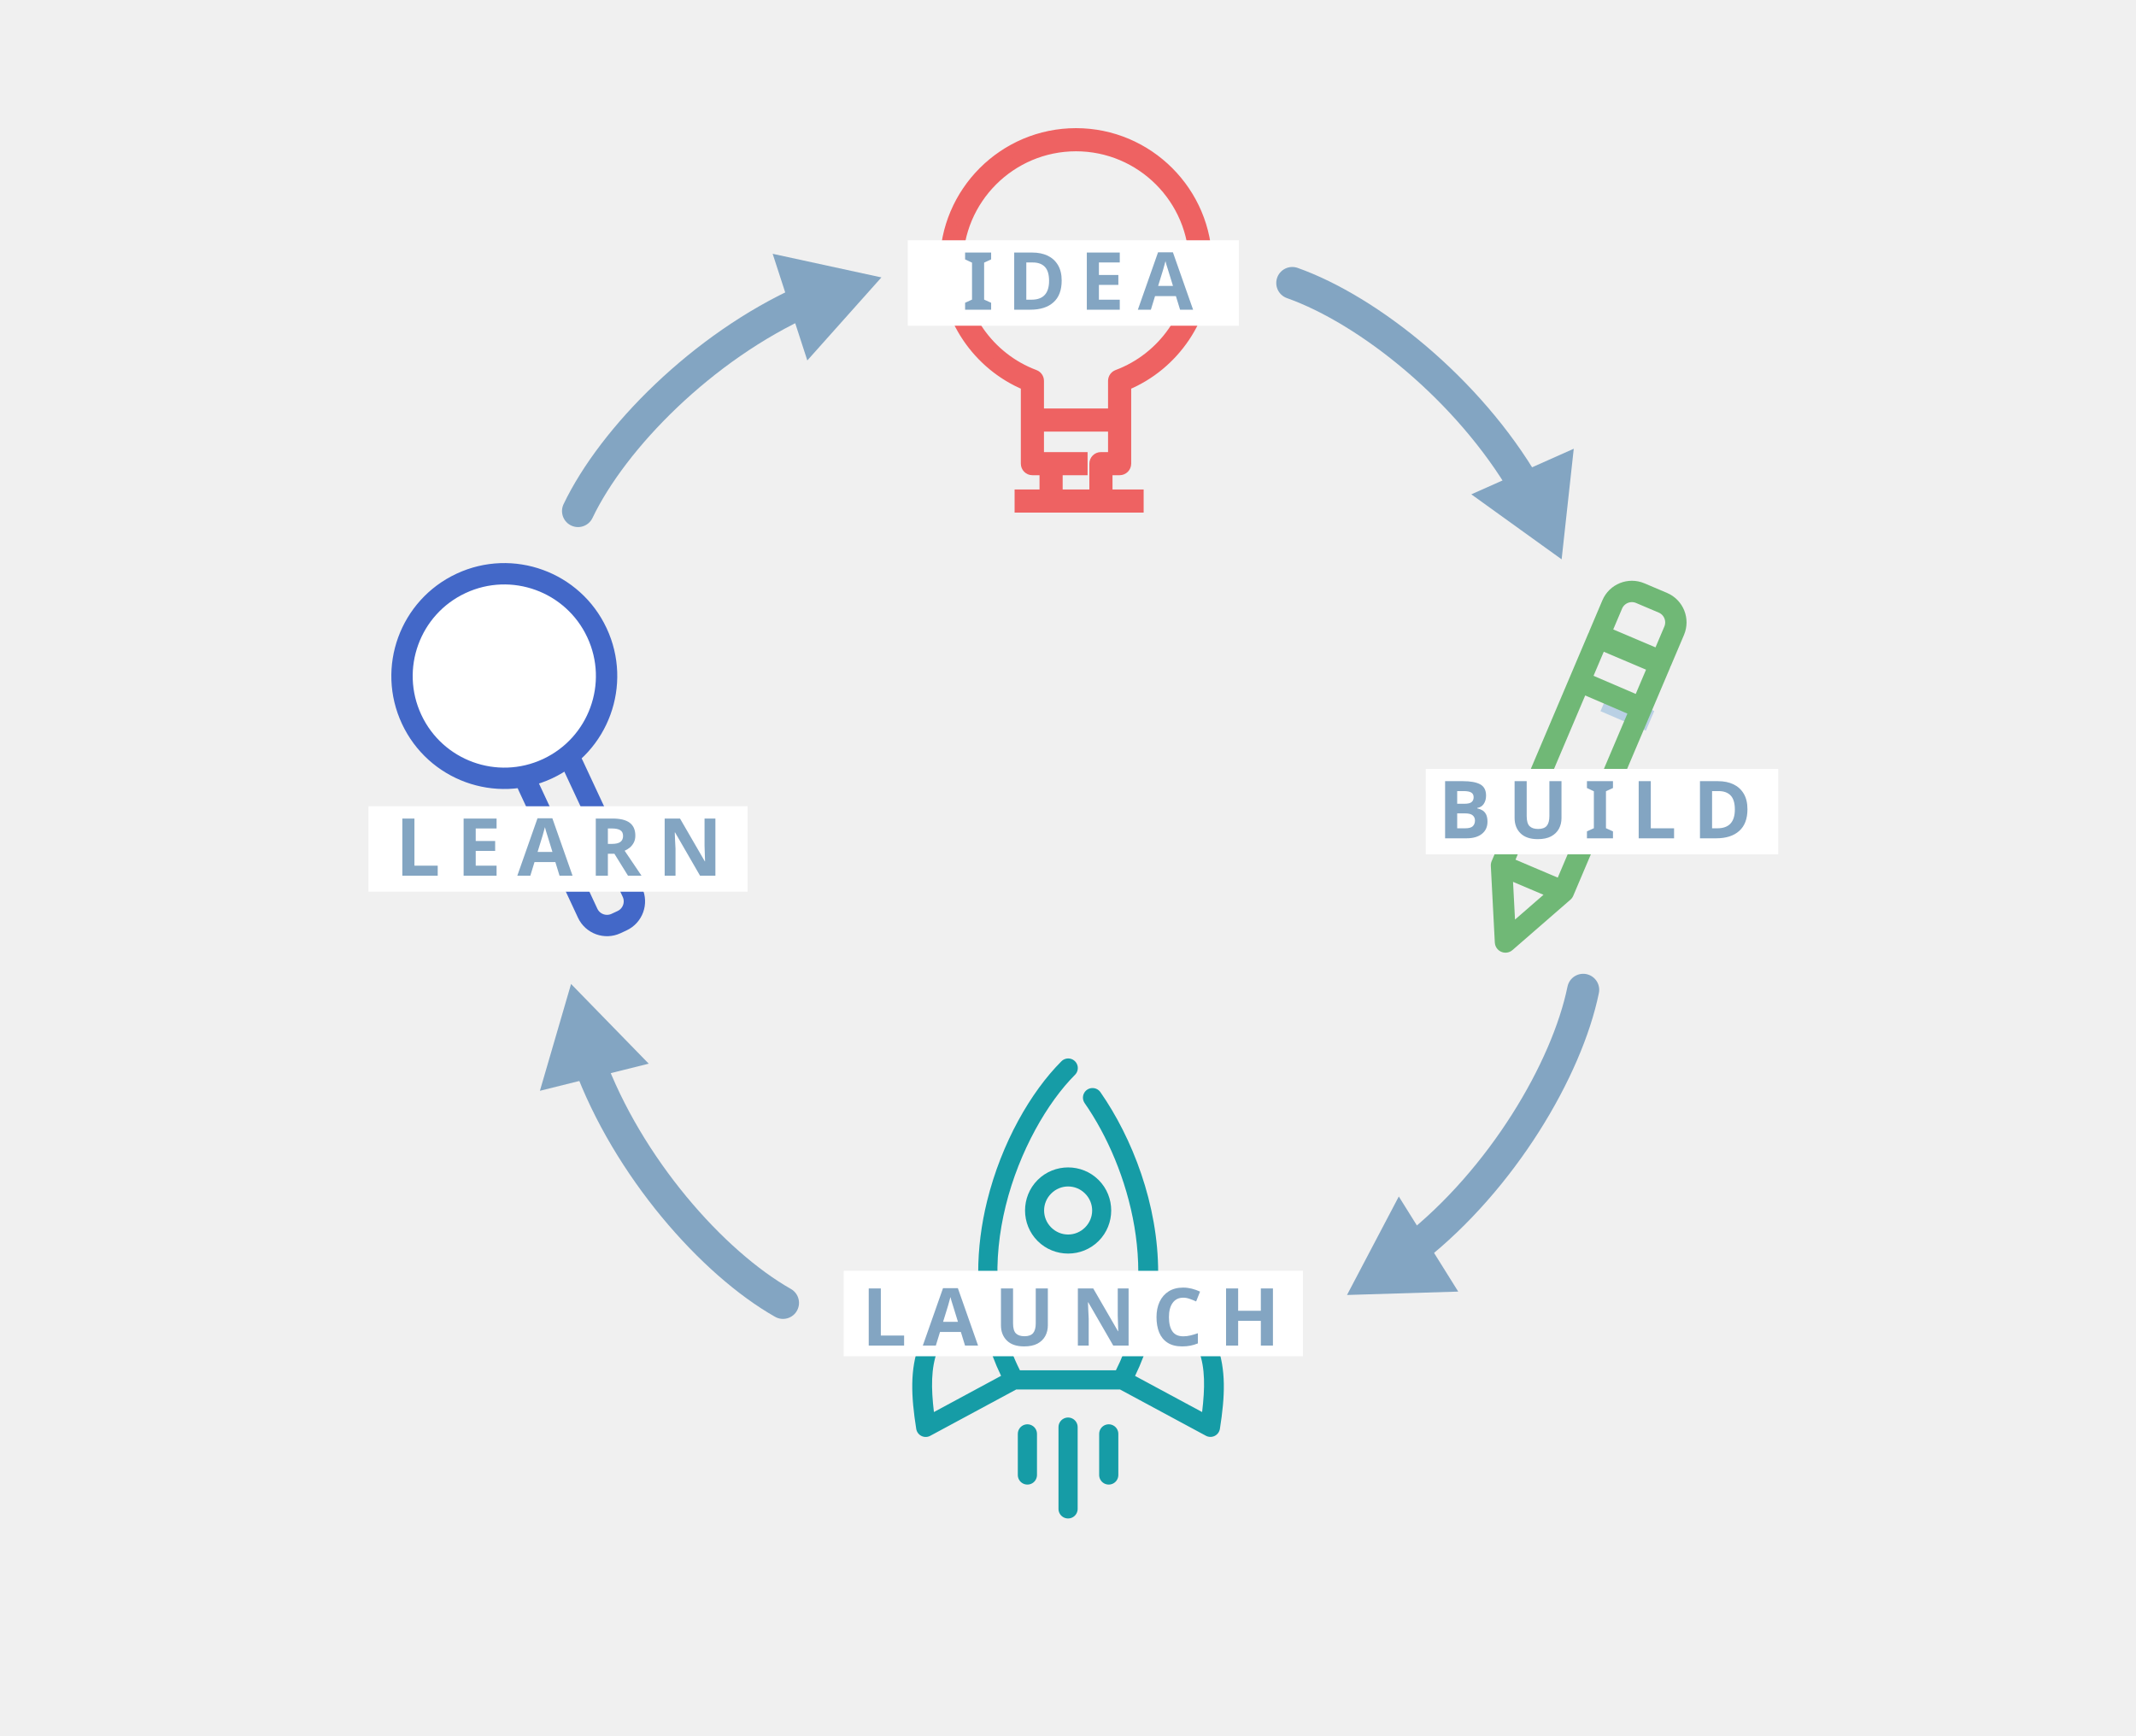
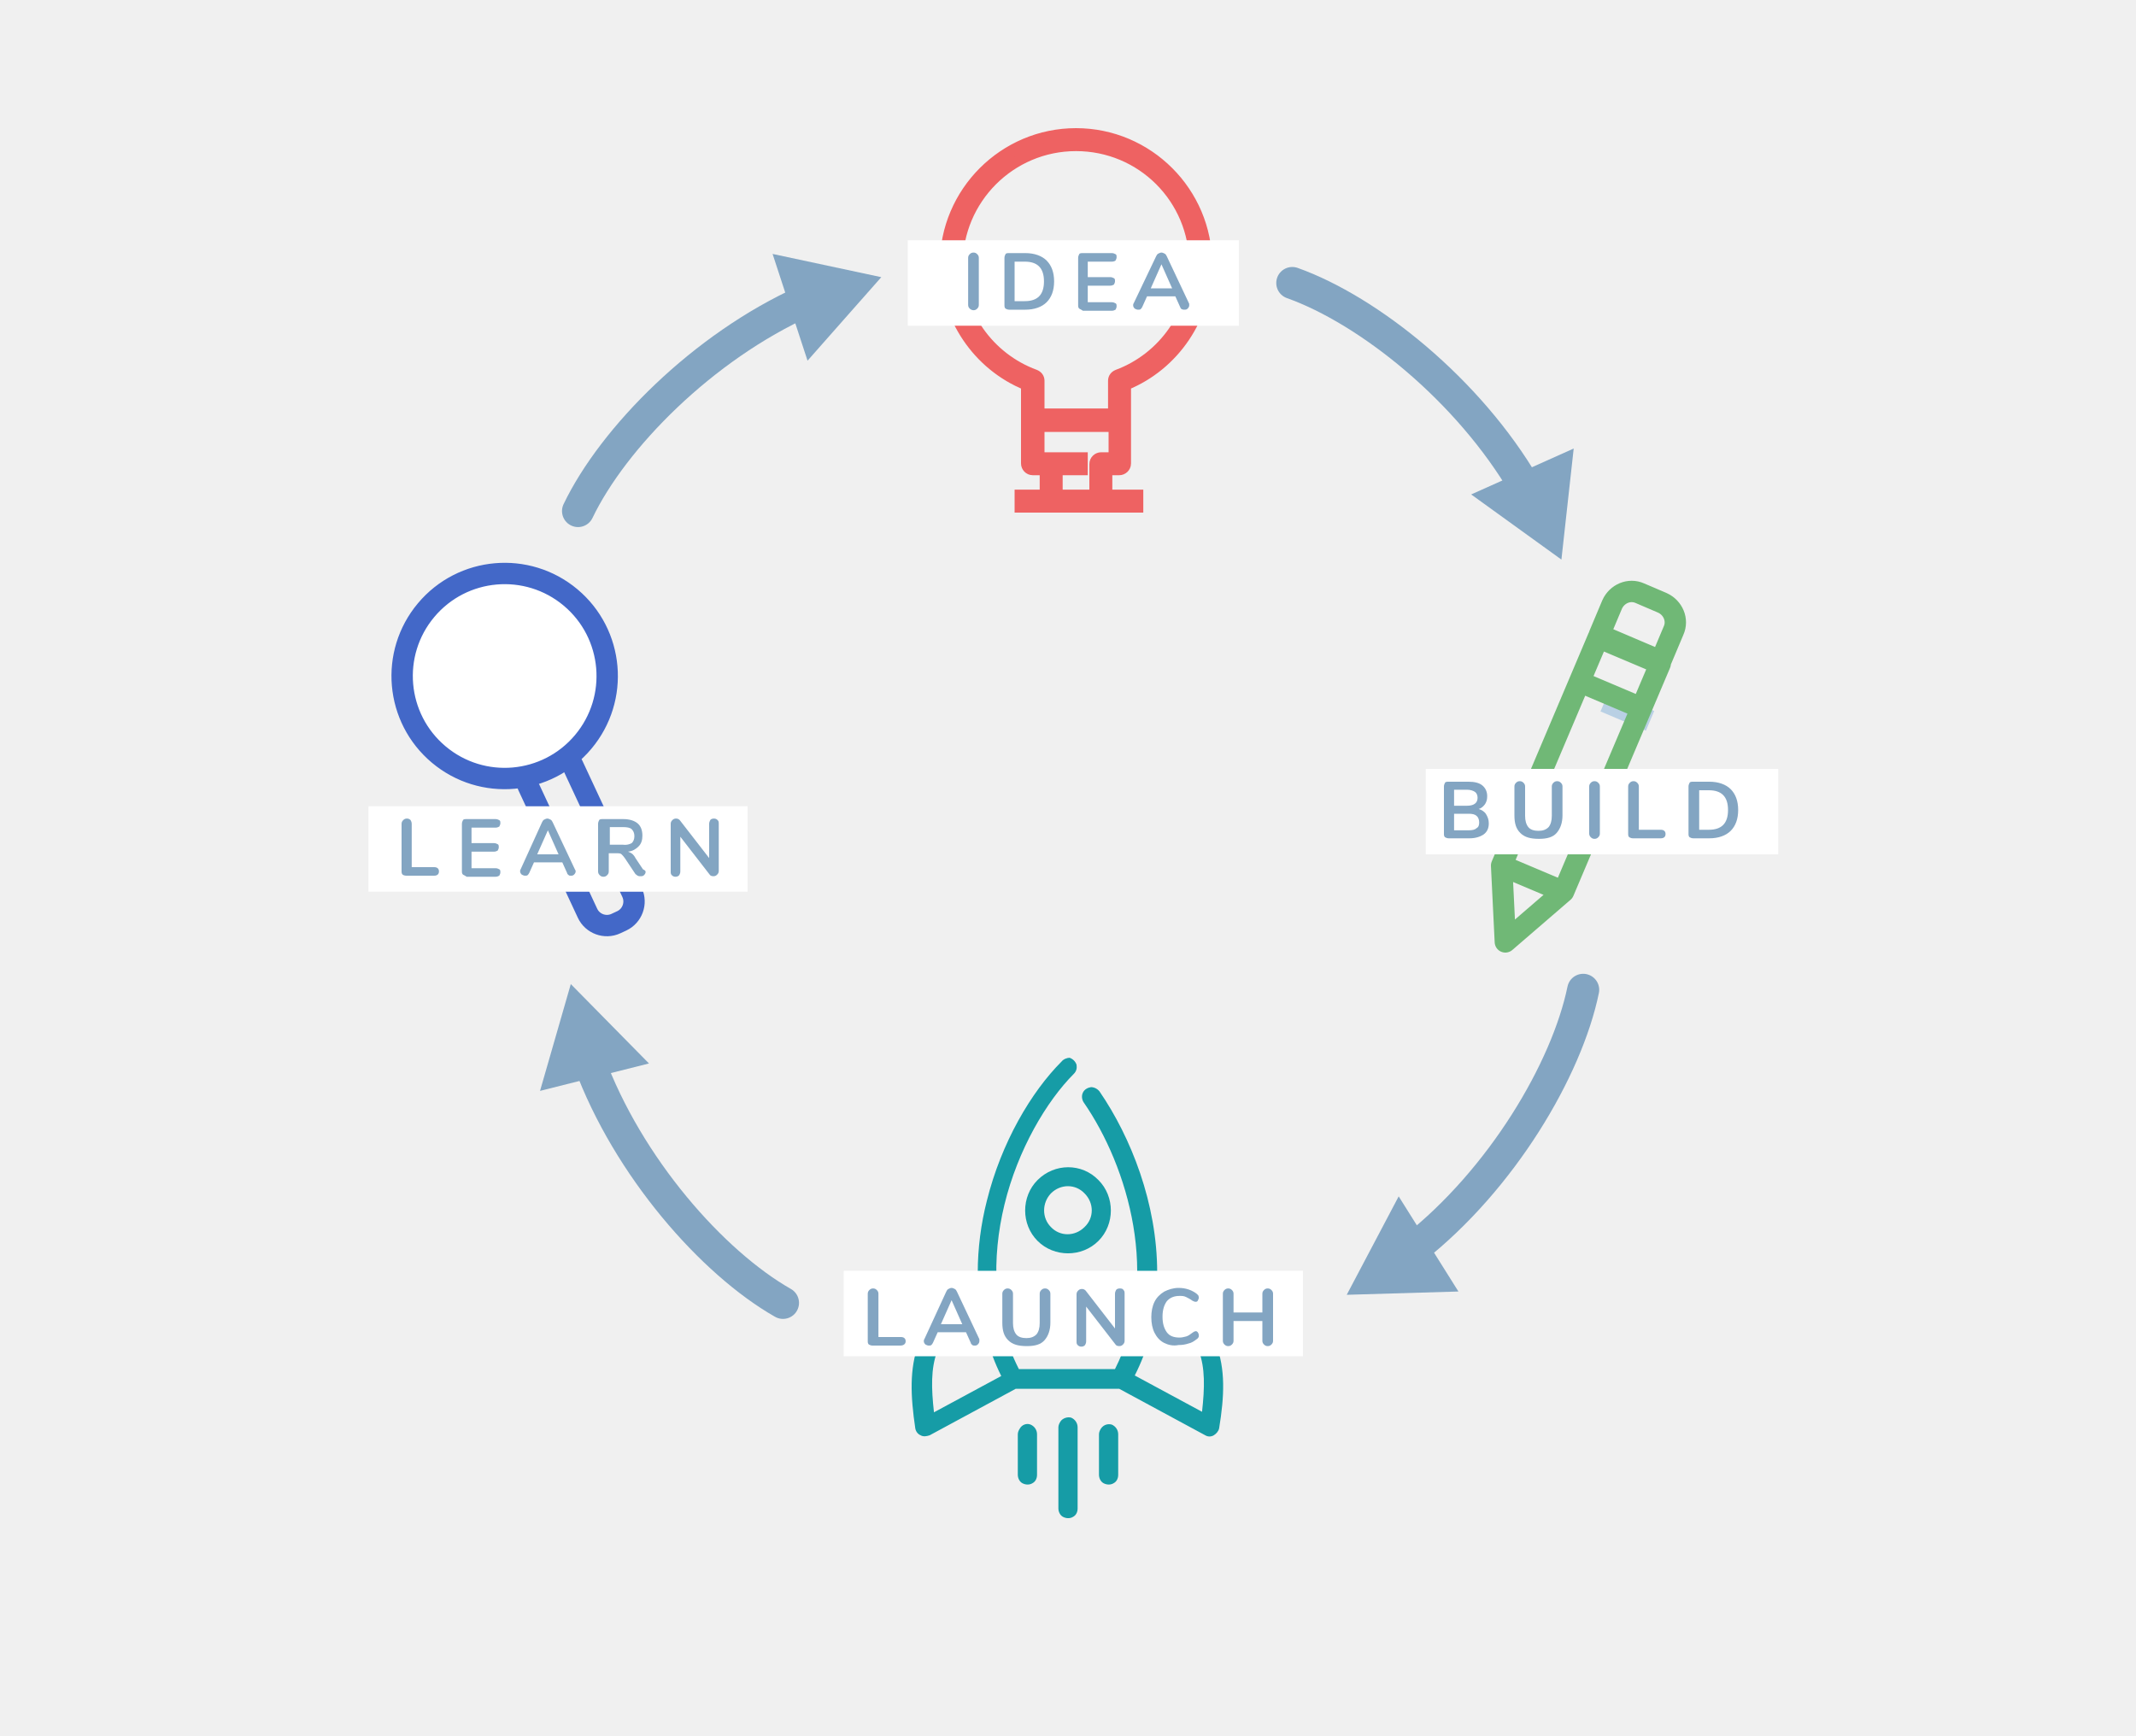
- <svg xmlns="http://www.w3.org/2000/svg" width="400px" height="325px" viewBox="0 0 400 325" version="1.1" style="background: #FFFFFF;">
-   <defs />
-   <g id="Page-1" stroke="none" stroke-width="1" fill="none" fill-rule="evenodd">
-     <g id="Home-Page-&gt;-Design-Solutions">
+ <svg xmlns="http://www.w3.org/2000/svg" version="1.1" id="Layer_1" x="0px" y="0px" viewBox="0 0 400 325" style="enable-background:new 0 0 400 325;" xml:space="preserve">
+   <style type="text/css">
+ 	.st0{fill:none;stroke:#83A5C2;stroke-width:6;stroke-linecap:round;}
+ 	.st1{fill:#83A5C2;}
+ 	.st2{fill:none;stroke:#4368C8;stroke-width:4;}
+ 	.st3{fill:#FFFFFF;stroke:#4368C8;stroke-width:4;}
+ 	.st4{fill:#FFFFFF;}
+ 	.st5{enable-background:new    ;}
+ 	.st6{fill:none;stroke:#B9D0E4;stroke-width:4;}
+ 	.st7{fill:none;stroke:#70B876;stroke-width:4;stroke-linecap:round;stroke-linejoin:round;}
+ 	.st8{fill:none;stroke:#70B876;stroke-width:4;}
+ 	.st9{fill:#EE6262;stroke:#EE6262;stroke-width:2;}
+ 	.st10{fill:#169CA6;}
+ </style>
+   <g id="Page-1">
+     <g id="Home-Page-_x3E_-Design-Solutions">
      <g id="Group-26" transform="translate(68, 25)">
        <g id="Group-30" transform="translate(19, 11)">
          <g id="Group-29" transform="translate(152, 17)">
-             <path d="M46.634,38.206 C36.027,19.98 17.314,5.087 3,0" id="Oval-3-Copy-2" stroke="#83A5C2" stroke-width="6" stroke-linecap="round" />
-             <polygon id="Triangle-2-Copy-3" fill="#83A5C2" transform="translate(49.77864, 43.53176) rotate(-24) translate(-49.77864, -43.53176) " points="49.779 52.532 39.279 34.532 60.279 34.532" />
+             <path id="Oval-3-Copy-2" class="st0" d="M46.6,38.2C36,20,17.3,5.1,3,0" />
+             <polygon id="Triangle-2-Copy-3" class="st1" points="53.4,51.8 36.5,39.6 55.7,31      " />
          </g>
          <g id="Group-29-Copy" transform="translate(183.6667, 181.2761) rotate(-278) translate(-183.6667, -181.2761) translate(150.6667, 151.2761)">
-             <path d="M48.634,38.206 C38.027,19.98 19.314,5.087 5,1.13686838e-13" id="Oval-3-Copy-3" stroke="#83A5C2" stroke-width="6" stroke-linecap="round" />
-             <polygon id="Triangle-2-Copy-4" fill="#83A5C2" transform="translate(51.77864, 43.53176) rotate(-24) translate(-51.77864, -43.53176) " points="51.779 52.532 41.279 34.532 62.279 34.532" />
+             <path id="Oval-3-Copy-3" class="st0" d="M48.6,38.2C38,20,19.3,5.1,5,0" />
+             <polygon id="Triangle-2-Copy-4" class="st1" points="55.4,51.8 38.5,39.6 57.7,31      " />
          </g>
          <g id="Group-29-Copy-2" transform="translate(37.34838, 173.1071) rotate(-170) translate(-37.34838, -173.1071) translate(5.348378, 142.6071)">
-             <path d="M47.634,38.206 C37.027,19.98 18.314,5.087 4,5.68434189e-14" id="Oval-3-Copy-4" stroke="#83A5C2" stroke-width="6" stroke-linecap="round" />
-             <polygon id="Triangle-2-Copy-5" fill="#83A5C2" transform="translate(49.79383, 43.7054) rotate(-24) translate(-49.79383, -43.7054) " points="49.794 52.705 39.294 34.705 60.294 34.705" />
+             <path id="Oval-3-Copy-4" class="st0" d="M47.6,38.2C37,20,18.3,5.1,4,0" />
+             <polygon id="Triangle-2-Copy-5" class="st1" points="53.5,51.9 36.5,39.8 55.7,31.2      " />
          </g>
          <g id="Group-29-Copy-3" transform="translate(53.95529, 35.4975) rotate(-84) translate(-53.95529, -35.4975) translate(21.45529, 5.4975)">
-             <path d="M48.634,38.206 C38.027,19.98 19.314,5.087 5,1.70530257e-13" id="Oval-3" stroke="#83A5C2" stroke-width="6" stroke-linecap="round" />
-             <polygon id="Triangle-2-Copy" fill="#83A5C2" transform="translate(50.79383, 43.7054) rotate(-24) translate(-50.79383, -43.7054) " points="50.794 52.705 40.294 34.705 61.294 34.705" />
+             <path id="Oval-3" class="st0" d="M48.6,38.2C38,20,19.3,5.1,5,0" />
+             <polygon id="Triangle-2-Copy" class="st1" points="54.5,51.9 37.5,39.8 56.7,31.2      " />
          </g>
        </g>
        <g id="square-copy">
          <g id="Group-22" transform="translate(0, 75)">
-             <g id="Group-19" transform="translate(33.45323, 40.82547) rotate(-25) translate(-33.45323, -40.82547) translate(13.95323, 5.825472)" stroke="#4368C8" stroke-width="4">
-               <rect id="Rectangle-5" x="14.528" y="35.66" width="9.245" height="34.34" rx="4" />
-               <circle id="Oval-2" fill="#FFFFFF" cx="19.151" cy="19.151" r="19.151" />
+             <g id="Group-19" transform="translate(33.45323, 40.82547) rotate(-25) translate(-33.45323, -40.82547) translate(13.95323, 5.825472)">
+               <path id="Rectangle-5" class="st2" d="M18.5,35.7h1.2c2.2,0,4,1.8,4,4l0,26.3c0,2.2-1.8,4-4,4h-1.2c-2.2,0-4-1.8-4-4l0-26.3        C14.5,37.5,16.3,35.7,18.5,35.7z" />
+               <ellipse id="Oval-2" transform="matrix(0.9063 -0.4226 0.4226 0.9063 -6.2992 9.8878)" class="st3" cx="19.2" cy="19.2" rx="19.2" ry="19.2" />
            </g>
            <g id="Group-20" transform="translate(1, 49)">
-               <rect id="Rectangle-14" fill="#FFFFFF" x="0" y="2" width="71" height="16" />
-               <text id="LEARN" font-family="Nunito-Black, Nunito" font-size="15" font-weight="700" letter-spacing="3" fill="#83A5C2">
-                 <tspan x="5" y="15">LEARN</tspan>
-               </text>
+               <rect id="Rectangle-14" y="2" class="st4" width="71" height="16" />
+               <g class="st5">
+                 <path class="st1" d="M6.4,14.8c-0.2-0.2-0.2-0.4-0.2-0.7V5.3c0-0.3,0.1-0.5,0.3-0.7s0.4-0.3,0.7-0.3c0.3,0,0.5,0.1,0.7,0.3         C8,4.8,8.1,5,8.1,5.3v8.1h4.2c0.6,0,0.9,0.3,0.9,0.8S12.9,15,12.3,15H7.1C6.8,15,6.5,14.9,6.4,14.8z" />
+                 <path class="st1" d="M17.7,14.8c-0.2-0.2-0.2-0.4-0.2-0.7V5.3c0-0.3,0.1-0.5,0.2-0.7s0.4-0.2,0.7-0.2h5.4         c0.3,0,0.5,0.1,0.7,0.2c0.2,0.1,0.2,0.3,0.2,0.6c0,0.2-0.1,0.4-0.2,0.6C24.3,5.9,24.1,6,23.8,6h-4.5v2.9h4.2         c0.3,0,0.5,0.1,0.7,0.2c0.2,0.1,0.2,0.3,0.2,0.6c0,0.2-0.1,0.4-0.2,0.6c-0.2,0.1-0.4,0.2-0.7,0.2h-4.2v3.1h4.5         c0.3,0,0.5,0.1,0.7,0.2c0.2,0.1,0.2,0.3,0.2,0.6c0,0.2-0.1,0.4-0.2,0.6c-0.2,0.1-0.4,0.2-0.7,0.2h-5.4         C18.1,15,17.9,14.9,17.7,14.8z" />
+                 <path class="st1" d="M38.8,14.2c0,0.2-0.1,0.4-0.3,0.6s-0.4,0.2-0.6,0.2c-0.2,0-0.3,0-0.4-0.1c-0.1-0.1-0.3-0.2-0.3-0.4         l-0.9-2h-5.3l-0.9,2c-0.1,0.2-0.2,0.3-0.3,0.4s-0.3,0.1-0.5,0.1c-0.2,0-0.4-0.1-0.6-0.2c-0.2-0.2-0.3-0.4-0.3-0.6         c0-0.1,0-0.3,0.1-0.4L32.5,5c0.1-0.2,0.2-0.4,0.4-0.5c0.2-0.1,0.4-0.2,0.6-0.2s0.4,0.1,0.6,0.2c0.2,0.1,0.3,0.3,0.4,0.5         l4.2,8.9C38.8,14,38.8,14.1,38.8,14.2z M31.6,11h4l-2-4.5L31.6,11z" />
+                 <path class="st1" d="M51.9,14.3c0,0.2-0.1,0.4-0.3,0.6c-0.2,0.2-0.4,0.2-0.7,0.2c-0.2,0-0.3,0-0.5-0.1         c-0.1-0.1-0.3-0.2-0.4-0.3l-2-3c-0.2-0.3-0.4-0.5-0.6-0.7s-0.5-0.2-0.9-0.2h-1.5v3.4c0,0.3-0.1,0.5-0.3,0.7         c-0.2,0.2-0.4,0.3-0.7,0.3s-0.5-0.1-0.7-0.3s-0.3-0.4-0.3-0.7V5.3c0-0.3,0.1-0.5,0.2-0.7s0.4-0.2,0.7-0.2h3.8         c1.2,0,2.1,0.3,2.7,0.8c0.6,0.5,0.9,1.3,0.9,2.3c0,0.8-0.2,1.5-0.7,2c-0.5,0.5-1.1,0.9-2,1c0.3,0.1,0.5,0.2,0.8,0.4         c0.2,0.2,0.4,0.4,0.6,0.8l1.4,2.1C51.8,14,51.9,14.1,51.9,14.3z M49.3,8.9c0.3-0.3,0.5-0.7,0.5-1.3c0-0.6-0.2-1-0.5-1.3         c-0.3-0.3-0.9-0.4-1.6-0.4h-2.5v3.3h2.5C48.4,9.3,48.9,9.1,49.3,8.9z" />
+                 <path class="st1" d="M65.4,4.6c0.2,0.2,0.2,0.4,0.2,0.7v8.8c0,0.3-0.1,0.5-0.3,0.7c-0.2,0.2-0.4,0.3-0.7,0.3         c-0.3,0-0.6-0.1-0.7-0.3l-5.5-7.1v6.5c0,0.3-0.1,0.5-0.2,0.7c-0.2,0.2-0.4,0.3-0.7,0.3c-0.3,0-0.5-0.1-0.7-0.3         c-0.2-0.2-0.2-0.4-0.2-0.7V5.3c0-0.3,0.1-0.5,0.3-0.7c0.2-0.2,0.4-0.3,0.7-0.3c0.3,0,0.5,0.1,0.7,0.3l5.5,7.1V5.3         c0-0.3,0.1-0.5,0.2-0.7s0.4-0.3,0.7-0.3C65,4.3,65.2,4.4,65.4,4.6z" />
+               </g>
            </g>
          </g>
          <g id="Group-18" transform="translate(199, 84)">
-             <g id="Group-25" transform="translate(12, 3)" stroke="#B9D0E4" stroke-width="4">
-               <path d="M21.506,19.354 L30,23" id="Path-4" />
+             <g id="Group-25" transform="translate(12, 3)">
+               <path id="Path-4" class="st6" d="M21.5,19.4L30,23" />
            </g>
-             <g id="Group-25-Copy" transform="translate(9, 0)" stroke="#70B876" stroke-width="4">
-               <path d="M13.302,10.97 L25.902,10.97 L25.902,57.278 L13.302,57.278 L13.302,10.97 Z M13.302,4.201 C13.302,1.992 15.094,0.201 17.306,0.201 L21.898,0.201 C24.11,0.201 25.902,1.983 25.902,4.201 L25.902,10.432 L13.302,10.432 L13.302,4.201 Z M19.602,70.201 L13.302,57.278 L25.902,57.278 L19.602,70.201 Z" id="Combined-Shape" stroke-linecap="round" stroke-linejoin="round" transform="translate(19.60223, 35.20125) rotate(23) translate(-19.60223, -35.20125) " />
-               <path d="M21.506,19.354 L30,23" id="Path-4" />
+             <g id="Group-25-Copy" transform="translate(9, 0)">
+               <path id="Combined-Shape" class="st7" d="M23.3,10.4l11.6,4.9L16.8,58L5.2,53.1L23.3,10.4z M25.9,4.2c0.9-2,3.2-3,5.2-2.1        l4.2,1.8c2,0.9,3,3.2,2.1,5.2l-2.4,5.7L23.5,9.9L25.9,4.2z M5.9,67.4L5.2,53.1L16.8,58L5.9,67.4z" />
+               <path id="Path-4_1_" class="st8" d="M21.5,19.4L30,23" />
            </g>
            <g id="Group-21" transform="translate(0, 33)">
-               <rect id="Rectangle-16" fill="#FFFFFF" x="0" y="2" width="66" height="16" />
-               <text id="BUILD-Copy" font-family="Nunito-Black, Nunito" font-size="15" font-weight="700" letter-spacing="3" fill="#83A5C2">
-                 <tspan x="2.272" y="15">BUILD</tspan>
-               </text>
+               <rect id="Rectangle-16" y="2" class="st4" width="66" height="16" />
+               <g class="st5">
+                 <path class="st1" d="M11.3,10.5c0.3,0.5,0.5,1,0.5,1.7c0,0.9-0.3,1.6-1,2.1C10.2,14.7,9.3,15,8.2,15H4.3         c-0.3,0-0.5-0.1-0.7-0.2c-0.2-0.2-0.2-0.4-0.2-0.7V5.3c0-0.3,0.1-0.5,0.2-0.7s0.4-0.2,0.7-0.2h3.7c1.1,0,2,0.2,2.6,0.7         c0.6,0.5,0.9,1.2,0.9,2c0,0.6-0.1,1-0.4,1.5C10.8,9,10.4,9.4,9.9,9.5C10.5,9.7,11,10,11.3,10.5z M5.3,8.9h2.4         c1.3,0,2-0.5,2-1.5c0-0.5-0.2-0.9-0.5-1.1S8.4,5.9,7.7,5.9H5.3V8.9z M9.5,13.1C9.9,12.9,10,12.5,10,12S9.8,11,9.5,10.8         c-0.3-0.3-0.8-0.4-1.5-0.4H5.3v3.1H8C8.7,13.5,9.2,13.4,9.5,13.1z" />
+                 <path class="st1" d="M17.7,14c-0.8-0.8-1.1-1.8-1.1-3.3V5.3c0-0.3,0.1-0.5,0.3-0.7s0.4-0.3,0.7-0.3c0.3,0,0.5,0.1,0.7,0.3         s0.3,0.4,0.3,0.7v5.5c0,0.9,0.2,1.6,0.6,2.1s1.1,0.7,1.9,0.7c0.8,0,1.4-0.2,1.9-0.7c0.4-0.5,0.6-1.2,0.6-2.1V5.3         c0-0.3,0.1-0.5,0.3-0.7s0.4-0.3,0.7-0.3c0.3,0,0.5,0.1,0.7,0.3s0.3,0.4,0.3,0.7v5.4c0,1.4-0.4,2.5-1.1,3.3s-1.8,1.1-3.3,1.1         C19.6,15.1,18.5,14.8,17.7,14z" />
+                 <path class="st1" d="M30.9,14.8c-0.2-0.2-0.3-0.4-0.3-0.7V5.3c0-0.3,0.1-0.5,0.3-0.7c0.2-0.2,0.4-0.3,0.7-0.3         c0.3,0,0.5,0.1,0.7,0.3c0.2,0.2,0.3,0.4,0.3,0.7v8.8c0,0.3-0.1,0.5-0.3,0.7c-0.2,0.2-0.4,0.3-0.7,0.3         C31.3,15.1,31.1,15,30.9,14.8z" />
+                 <path class="st1" d="M38.1,14.8c-0.2-0.2-0.2-0.4-0.2-0.7V5.3c0-0.3,0.1-0.5,0.3-0.7c0.2-0.2,0.4-0.3,0.7-0.3         c0.3,0,0.5,0.1,0.7,0.3c0.2,0.2,0.3,0.4,0.3,0.7v8.1H44c0.6,0,0.9,0.3,0.9,0.8S44.6,15,44,15h-5.2         C38.5,15,38.3,14.9,38.1,14.8z" />
+                 <path class="st1" d="M49.4,14.8c-0.2-0.2-0.2-0.4-0.2-0.7V5.3c0-0.3,0.1-0.5,0.2-0.7s0.4-0.2,0.7-0.2h3c1.7,0,3.1,0.5,4,1.4         s1.4,2.2,1.4,3.9c0,1.7-0.5,3-1.4,3.9s-2.3,1.4-4,1.4h-3C49.8,15,49.6,14.9,49.4,14.8z M53,13.4c2.4,0,3.6-1.2,3.6-3.7         C56.6,7.2,55.4,6,53,6h-1.8v7.4H53z" />
+               </g>
            </g>
          </g>
          <g id="noun_906655" transform="translate(102, 0)">
            <g id="Group">
-               <path d="M31.5,0 C17.99,0 7,10.99 7,24.5 C7,34.377 13.061,43.368 22.167,47.13 L22.167,53.667 L22.167,61.833 C22.167,62.477 22.689,63 23.333,63 L25.667,63 L25.667,67.667 L21,67.667 L21,70 L25.667,70 L28,70 L35,70 L37.333,70 L43.167,70 L43.167,67.667 L37.333,67.667 L37.333,63 L39.667,63 C40.311,63 40.833,62.477 40.833,61.833 L40.833,53.667 L40.833,47.13 C49.939,43.368 56,34.377 56,24.5 C56,10.99 45.01,0 31.5,0 Z M38.5,60.667 L36.167,60.667 C35.523,60.667 35,61.189 35,61.833 L35,67.667 L28,67.667 L28,63 L32.667,63 L32.667,60.667 L26.833,60.667 L24.5,60.667 L24.5,54.833 L38.5,54.833 L38.5,60.667 Z M39.257,45.242 C38.802,45.413 38.5,45.849 38.5,46.335 L38.5,52.5 L32.667,52.5 L30.333,52.5 L24.5,52.5 L24.5,46.335 C24.5,45.849 24.198,45.413 23.743,45.242 C15.123,42.016 9.333,33.681 9.333,24.5 C9.333,12.277 19.277,2.333 31.5,2.333 C43.723,2.333 53.667,12.277 53.667,24.5 C53.667,33.681 47.877,42.016 39.257,45.242 Z" id="Shape-Copy-2" stroke="#EE6262" stroke-width="2" fill="#EE6262" fill-rule="nonzero" />
+               <path id="Shape-Copy-2" class="st9" d="M31.5,0C18,0,7,11,7,24.5c0,9.9,6.1,18.9,15.2,22.6v6.5v8.2c0,0.6,0.5,1.2,1.2,1.2h2.3        v4.7H21V70h4.7H28h7h2.3h5.8v-2.3h-5.8V63h2.3c0.6,0,1.2-0.5,1.2-1.2v-8.2v-6.5C49.9,43.4,56,34.4,56,24.5C56,11,45,0,31.5,0z         M38.5,60.7h-2.3c-0.6,0-1.2,0.5-1.2,1.2v5.8h-7V63h4.7v-2.3h-5.8h-2.3v-5.8h14V60.7z M39.3,45.2c-0.5,0.2-0.8,0.6-0.8,1.1        v6.2h-5.8h-2.3h-5.8v-6.2c0-0.5-0.3-0.9-0.8-1.1C15.1,42,9.3,33.7,9.3,24.5c0-12.2,9.9-22.2,22.2-22.2s22.2,9.9,22.2,22.2        C53.7,33.7,47.9,42,39.3,45.2z" />
              <g id="Group-24" transform="translate(0, 18)">
-                 <rect id="Rectangle-15" fill="#FFFFFF" x="0" y="2" width="62" height="16" />
-                 <text id="IDEA" font-family="Nunito-Black, Nunito" font-size="15" font-weight="700" letter-spacing="2.5" fill="#83A5C2">
-                   <tspan x="10.245" y="15">IDEA</tspan>
-                 </text>
+                 <rect id="Rectangle-15" y="2" class="st4" width="62" height="16" />
+                 <g class="st5">
+                   <path class="st1" d="M11.6,14.8c-0.2-0.2-0.3-0.4-0.3-0.7V5.3c0-0.3,0.1-0.5,0.3-0.7s0.4-0.3,0.7-0.3c0.3,0,0.5,0.1,0.7,0.3          c0.2,0.2,0.3,0.4,0.3,0.7v8.8c0,0.3-0.1,0.5-0.3,0.7c-0.2,0.2-0.4,0.3-0.7,0.3C12.1,15.1,11.8,15,11.6,14.8z" />
+                   <path class="st1" d="M18.3,14.8c-0.2-0.2-0.2-0.4-0.2-0.7V5.3c0-0.3,0.1-0.5,0.2-0.7s0.4-0.2,0.7-0.2h3c1.7,0,3.1,0.5,4,1.4          s1.4,2.2,1.4,3.9c0,1.7-0.5,3-1.4,3.9S23.7,15,22,15h-3C18.7,15,18.5,14.9,18.3,14.8z M21.9,13.4c2.4,0,3.6-1.2,3.6-3.7          c0-2.5-1.2-3.7-3.6-3.7H20v7.4H21.9z" />
+                   <path class="st1" d="M32.1,14.8c-0.2-0.2-0.2-0.4-0.2-0.7V5.3c0-0.3,0.1-0.5,0.2-0.7s0.4-0.2,0.7-0.2h5.4          c0.3,0,0.5,0.1,0.7,0.2c0.2,0.1,0.2,0.3,0.2,0.6c0,0.2-0.1,0.4-0.2,0.6C38.8,5.9,38.5,6,38.2,6h-4.5v2.9h4.2          c0.3,0,0.5,0.1,0.7,0.2c0.2,0.1,0.2,0.3,0.2,0.6c0,0.2-0.1,0.4-0.2,0.6c-0.2,0.1-0.4,0.2-0.7,0.2h-4.2v3.1h4.5          c0.3,0,0.5,0.1,0.7,0.2c0.2,0.1,0.2,0.3,0.2,0.6c0,0.2-0.1,0.4-0.2,0.6c-0.2,0.1-0.4,0.2-0.7,0.2h-5.4          C32.5,15,32.3,14.9,32.1,14.8z" />
+                   <path class="st1" d="M52.7,14.2c0,0.2-0.1,0.4-0.3,0.6c-0.2,0.2-0.4,0.2-0.6,0.2c-0.2,0-0.3,0-0.5-0.1s-0.2-0.2-0.3-0.4          l-0.9-2h-5.3l-0.9,2c-0.1,0.2-0.2,0.3-0.3,0.4c-0.1,0.1-0.3,0.1-0.5,0.1c-0.2,0-0.4-0.1-0.6-0.2c-0.2-0.2-0.3-0.4-0.3-0.6          c0-0.1,0-0.3,0.1-0.4L46.5,5c0.1-0.2,0.2-0.4,0.4-0.5c0.2-0.1,0.4-0.2,0.6-0.2s0.4,0.1,0.6,0.2c0.2,0.1,0.3,0.3,0.4,0.5          l4.2,8.9C52.7,14,52.7,14.1,52.7,14.2z M45.5,11h4l-2-4.5L45.5,11z" />
+                 </g>
              </g>
            </g>
          </g>
          <g id="Group-23" transform="translate(82, 172)">
-             <path d="M83.228,15 C75.162,15 64.533,17.847 54.895,23.668 C51.093,25.965 47.448,28.751 44.207,32 C42.5,31.814 40.883,31.685 39.382,31.635 C34.321,31.467 30.352,32.081 26.927,33.655 C22.359,35.754 18.996,39.429 15.341,44.455 C14.999,44.928 14.908,45.539 15.097,46.091 C15.287,46.644 15.734,47.069 16.295,47.232 L33.799,52.478 L47.545,66.224 L52.791,83.728 C52.96,84.284 53.389,84.724 53.941,84.908 C54.492,85.092 55.099,84.997 55.568,84.654 C60.594,80.998 64.241,77.636 66.34,73.068 C68.376,68.636 68.834,63.277 68.023,55.844 C77.141,46.771 82.488,34.477 84.322,24.257 C84.437,23.626 84.206,22.981 83.717,22.566 C83.228,22.15 82.554,22.027 81.95,22.243 C81.346,22.459 80.902,22.981 80.787,23.612 C78.193,38.07 67.74,57.171 49.537,63.138 L36.829,50.43 C40.267,39.958 47.952,32.066 56.746,26.754 C65.821,21.273 76.033,18.591 83.228,18.591 C83.875,18.6 84.477,18.26 84.804,17.701 C85.13,17.141 85.13,16.45 84.804,15.89 C84.477,15.331 83.875,14.991 83.228,15 Z M64.376,27.568 C59.936,27.568 56.297,31.206 56.297,35.647 C56.297,40.087 59.936,43.726 64.376,43.726 C68.817,43.726 72.455,40.087 72.455,35.647 C72.455,31.206 68.817,27.568 64.376,27.568 Z M64.376,31.158 C66.877,31.158 68.865,33.147 68.865,35.647 C68.865,38.147 66.877,40.135 64.376,40.135 C61.876,40.135 59.888,38.147 59.888,35.647 C59.888,33.147 61.876,31.158 64.376,31.158 Z M37.082,35.198 C38.334,35.171 39.707,35.237 41.177,35.338 C37.973,39.208 35.34,43.639 33.603,48.663 L19.914,44.567 C22.718,41.008 25.327,38.368 28.441,36.937 C30.776,35.864 33.528,35.275 37.082,35.198 Z M29.143,58.06 C28.747,58.118 28.382,58.305 28.105,58.593 L22.719,63.979 C22.248,64.427 22.056,65.095 22.216,65.724 C22.377,66.354 22.865,66.848 23.493,67.015 C24.121,67.183 24.791,66.998 25.244,66.532 L30.63,61.146 C31.201,60.609 31.358,59.764 31.018,59.058 C30.678,58.352 29.919,57.948 29.143,58.06 L29.143,58.06 Z M64.685,58.902 C65.076,64.526 64.534,68.431 63.086,71.582 C61.656,74.695 58.985,77.278 55.428,80.081 L51.332,66.42 C56.36,64.685 60.813,62.096 64.685,58.902 Z M35.427,62.549 C35.031,62.606 34.666,62.793 34.389,63.082 L23.617,73.854 C23.146,74.302 22.953,74.969 23.114,75.599 C23.275,76.228 23.763,76.722 24.391,76.89 C25.019,77.057 25.688,76.872 26.141,76.407 L36.913,65.634 C37.485,65.098 37.642,64.253 37.302,63.546 C36.961,62.84 36.202,62.436 35.427,62.549 Z M39.915,68.832 C39.519,68.89 39.154,69.077 38.877,69.365 L33.491,74.751 C33.02,75.199 32.828,75.867 32.988,76.496 C33.149,77.126 33.637,77.62 34.265,77.787 C34.893,77.955 35.563,77.77 36.016,77.304 L41.402,71.918 C41.973,71.382 42.13,70.536 41.79,69.83 C41.45,69.124 40.691,68.72 39.915,68.832 Z" id="Shape-Copy-3" fill="#169CA6" fill-rule="nonzero" transform="translate(50.02422, 50) rotate(-45) translate(-50.02422, -50) " />
-             <rect id="Rectangle-17" fill="#FFFFFF" x="8" y="41" width="86" height="16" />
-             <text id="LAUNCH" font-family="Nunito-Black, Nunito" font-size="15" font-weight="700" letter-spacing="3" fill="#83A5C2">
-               <tspan x="11.34" y="55">LAUNCH</tspan>
-             </text>
+             <path id="Shape-Copy-3" class="st10" d="M48.8,1.8C43.1,7.5,37.5,17,34.8,27.9c-1.1,4.3-1.7,8.9-1.7,13.4       c-1.3,1.1-2.6,2.1-3.7,3.2c-3.7,3.5-6.1,6.7-7.4,10.2c-1.7,4.7-1.5,9.7-0.6,15.8c0.1,0.6,0.5,1.1,1,1.3c0.5,0.3,1.1,0.2,1.7,0       l16.1-8.7l19.4,0l16.1,8.7c0.5,0.3,1.1,0.3,1.6,0c0.5-0.3,0.9-0.8,1-1.3c1-6.1,1.2-11.1-0.6-15.8c-1.7-4.6-5.2-8.7-11-13.4       c0-12.9-4.9-25.3-10.8-33.9c-0.4-0.5-1-0.8-1.6-0.8c-0.6,0.1-1.2,0.4-1.5,1c-0.3,0.6-0.2,1.3,0.1,1.8c8.4,12.1,14.5,33,5.9,50       l-18,0c-5-9.8-5.1-20.9-2.7-30.8c2.5-10.3,7.9-19.4,13-24.5c0.5-0.5,0.6-1.1,0.5-1.7c-0.2-0.6-0.7-1.1-1.3-1.3       C49.9,1.1,49.2,1.3,48.8,1.8z M44.3,24c-3.1,3.1-3.1,8.3,0,11.4c3.1,3.1,8.3,3.1,11.4,0c3.1-3.1,3.1-8.3,0-11.4       C52.6,20.8,47.5,20.8,44.3,24z M46.8,26.5c1.8-1.8,4.6-1.8,6.3,0c1.8,1.8,1.8,4.6,0,6.3c-1.8,1.8-4.6,1.8-6.3,0       C45.1,31.1,45.1,28.3,46.8,26.5z M30.4,48.7c0.9-0.9,1.9-1.8,3-2.8c0.5,5,1.7,10,4.1,14.8l-12.6,6.8c-0.5-4.5-0.6-8.2,0.6-11.4       C26.4,53.6,27.9,51.3,30.4,48.7z M41,70.5c-0.2,0.3-0.4,0.7-0.4,1.1v7.6c0,0.6,0.3,1.3,0.9,1.6c0.6,0.3,1.3,0.3,1.8,0       c0.6-0.3,0.9-0.9,0.9-1.6v-7.6c0-0.8-0.5-1.5-1.2-1.8S41.4,69.8,41,70.5L41,70.5z M66.7,45.9c4.3,3.7,6.6,6.8,7.8,10.1       c1.2,3.2,1.1,6.9,0.6,11.4l-12.6-6.8C64.9,55.9,66.2,50.9,66.7,45.9z M48.6,69.2c-0.2,0.3-0.4,0.7-0.4,1.1l0,15.2       c0,0.6,0.3,1.3,0.9,1.6c0.6,0.3,1.3,0.3,1.8,0c0.6-0.3,0.9-0.9,0.9-1.6l0-15.2c0-0.8-0.5-1.5-1.2-1.8       C49.9,68.3,49,68.6,48.6,69.2z M56.2,70.5c-0.2,0.3-0.4,0.7-0.4,1.1v7.6c0,0.6,0.3,1.3,0.9,1.6c0.6,0.3,1.3,0.3,1.8,0       c0.6-0.3,0.9-0.9,0.9-1.6l0-7.6c0-0.8-0.5-1.5-1.2-1.8C57.5,69.6,56.7,69.8,56.2,70.5z" />
+             <rect id="Rectangle-17" x="8" y="41" class="st4" width="86" height="16" />
+             <g class="st5">
+               <path class="st1" d="M12.7,54.8c-0.2-0.2-0.2-0.4-0.2-0.7v-8.8c0-0.3,0.1-0.5,0.3-0.7s0.4-0.3,0.7-0.3c0.3,0,0.5,0.1,0.7,0.3        c0.2,0.2,0.3,0.4,0.3,0.7v8.1h4.2c0.6,0,0.9,0.3,0.9,0.8S19.2,55,18.6,55h-5.2C13.1,55,12.9,54.9,12.7,54.8z" />
+               <path class="st1" d="M33.4,54.2c0,0.2-0.1,0.4-0.3,0.6s-0.4,0.2-0.6,0.2c-0.2,0-0.3,0-0.4-0.1c-0.1-0.1-0.3-0.2-0.3-0.4        l-0.9-2h-5.3l-0.9,2c-0.1,0.2-0.2,0.3-0.3,0.4s-0.3,0.1-0.5,0.1c-0.2,0-0.4-0.1-0.6-0.2c-0.2-0.2-0.3-0.4-0.3-0.6        c0-0.1,0-0.3,0.1-0.4l4.1-8.9c0.1-0.2,0.2-0.4,0.4-0.5c0.2-0.1,0.4-0.2,0.6-0.2s0.4,0.1,0.6,0.2c0.2,0.1,0.3,0.3,0.4,0.5        l4.2,8.9C33.4,54,33.4,54.1,33.4,54.2z M26.2,51h4l-2-4.5L26.2,51z" />
+               <path class="st1" d="M38.8,54c-0.8-0.8-1.1-1.8-1.1-3.3v-5.4c0-0.3,0.1-0.5,0.3-0.7s0.4-0.3,0.7-0.3s0.5,0.1,0.7,0.3        s0.3,0.4,0.3,0.7v5.5c0,0.9,0.2,1.6,0.6,2.1c0.4,0.5,1.1,0.7,1.9,0.7c0.8,0,1.4-0.2,1.9-0.7c0.4-0.5,0.6-1.2,0.6-2.1v-5.5        c0-0.3,0.1-0.5,0.3-0.7s0.4-0.3,0.7-0.3c0.3,0,0.5,0.1,0.7,0.3c0.2,0.2,0.3,0.4,0.3,0.7v5.4c0,1.4-0.4,2.5-1.1,3.3        s-1.8,1.1-3.3,1.1C40.7,55.1,39.6,54.8,38.8,54z" />
+               <path class="st1" d="M60.4,44.6c0.2,0.2,0.2,0.4,0.2,0.7v8.8c0,0.3-0.1,0.5-0.3,0.7c-0.2,0.2-0.4,0.3-0.7,0.3        c-0.3,0-0.6-0.1-0.7-0.3l-5.5-7.1v6.5c0,0.3-0.1,0.5-0.2,0.7c-0.2,0.2-0.4,0.3-0.7,0.3c-0.3,0-0.5-0.1-0.7-0.3        c-0.2-0.2-0.2-0.4-0.2-0.7v-8.8c0-0.3,0.1-0.5,0.3-0.7s0.4-0.3,0.7-0.3c0.3,0,0.5,0.1,0.7,0.3l5.5,7.1v-6.5        c0-0.3,0.1-0.5,0.2-0.7s0.4-0.3,0.7-0.3C60.1,44.3,60.3,44.4,60.4,44.6z" />
+               <path class="st1" d="M68,54.5c-0.8-0.4-1.4-1.1-1.8-1.9c-0.4-0.8-0.6-1.8-0.6-2.9s0.2-2.1,0.6-2.9c0.4-0.8,1-1.4,1.8-1.9        c0.8-0.4,1.7-0.7,2.7-0.7c0.7,0,1.3,0.1,1.9,0.3c0.6,0.2,1.1,0.5,1.5,0.8c0.1,0.1,0.2,0.2,0.3,0.3c0,0.1,0.1,0.2,0.1,0.4        c0,0.2-0.1,0.4-0.2,0.6s-0.3,0.2-0.4,0.2c-0.2,0-0.4-0.1-0.6-0.2c-0.4-0.3-0.8-0.5-1.2-0.7s-0.8-0.2-1.2-0.2        c-1,0-1.8,0.3-2.4,1c-0.5,0.7-0.8,1.6-0.8,2.9c0,1.3,0.3,2.2,0.8,2.9c0.5,0.7,1.3,1,2.4,1c0.4,0,0.8-0.1,1.2-0.2        c0.4-0.1,0.8-0.4,1.2-0.7c0.1-0.1,0.2-0.1,0.3-0.2c0.1,0,0.2-0.1,0.3-0.1c0.2,0,0.3,0.1,0.4,0.2c0.1,0.2,0.2,0.3,0.2,0.6        c0,0.1,0,0.3-0.1,0.4c-0.1,0.1-0.1,0.2-0.3,0.3c-0.5,0.4-1,0.7-1.5,0.8c-0.6,0.2-1.2,0.3-1.9,0.3C69.7,55.1,68.8,54.9,68,54.5        z" />
+               <path class="st1" d="M88.1,44.6c0.2,0.2,0.3,0.4,0.3,0.7v8.8c0,0.3-0.1,0.5-0.3,0.7c-0.2,0.2-0.4,0.3-0.7,0.3        c-0.3,0-0.5-0.1-0.7-0.3c-0.2-0.2-0.3-0.4-0.3-0.7v-3.7H81v3.7c0,0.3-0.1,0.5-0.3,0.7c-0.2,0.2-0.4,0.3-0.7,0.3        c-0.3,0-0.5-0.1-0.7-0.3c-0.2-0.2-0.3-0.4-0.3-0.7v-8.8c0-0.3,0.1-0.5,0.3-0.7s0.4-0.3,0.7-0.3s0.5,0.1,0.7,0.3S81,45,81,45.3        v3.5h5.4v-3.5c0-0.3,0.1-0.5,0.3-0.7s0.4-0.3,0.7-0.3S87.9,44.4,88.1,44.6z" />
+             </g>
          </g>
        </g>
      </g>
    </g>
  </g>
</svg>
